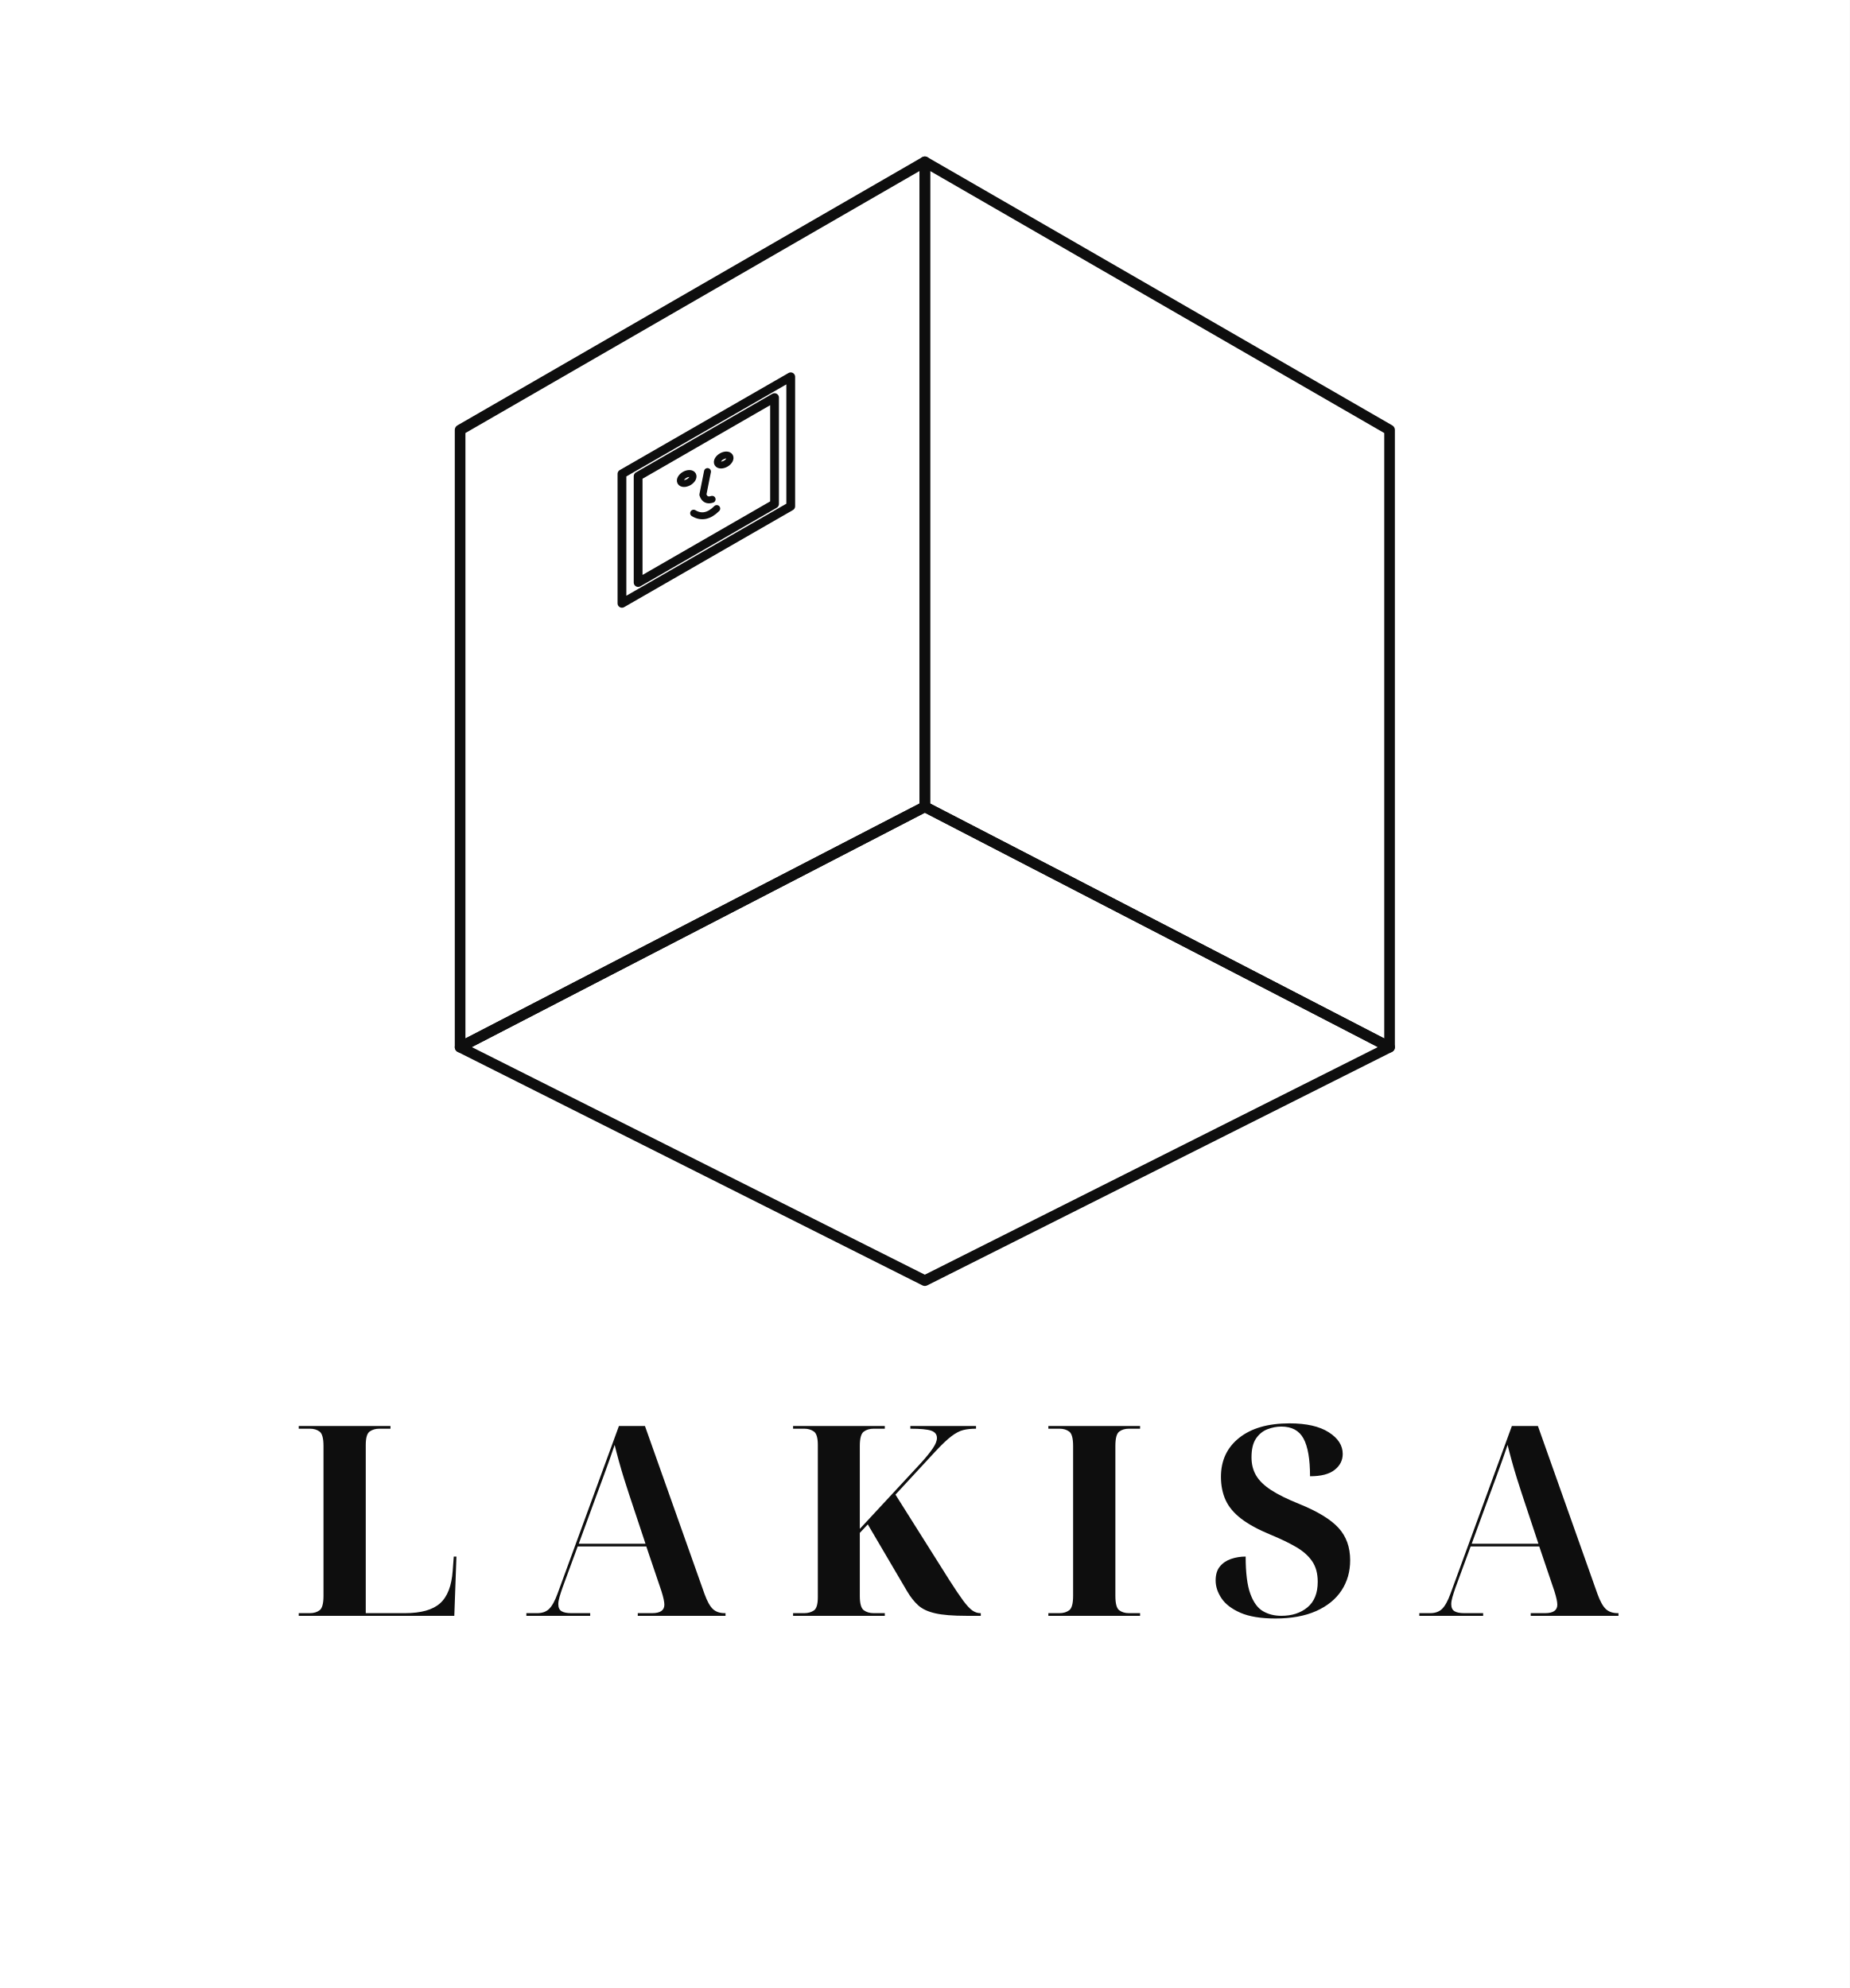
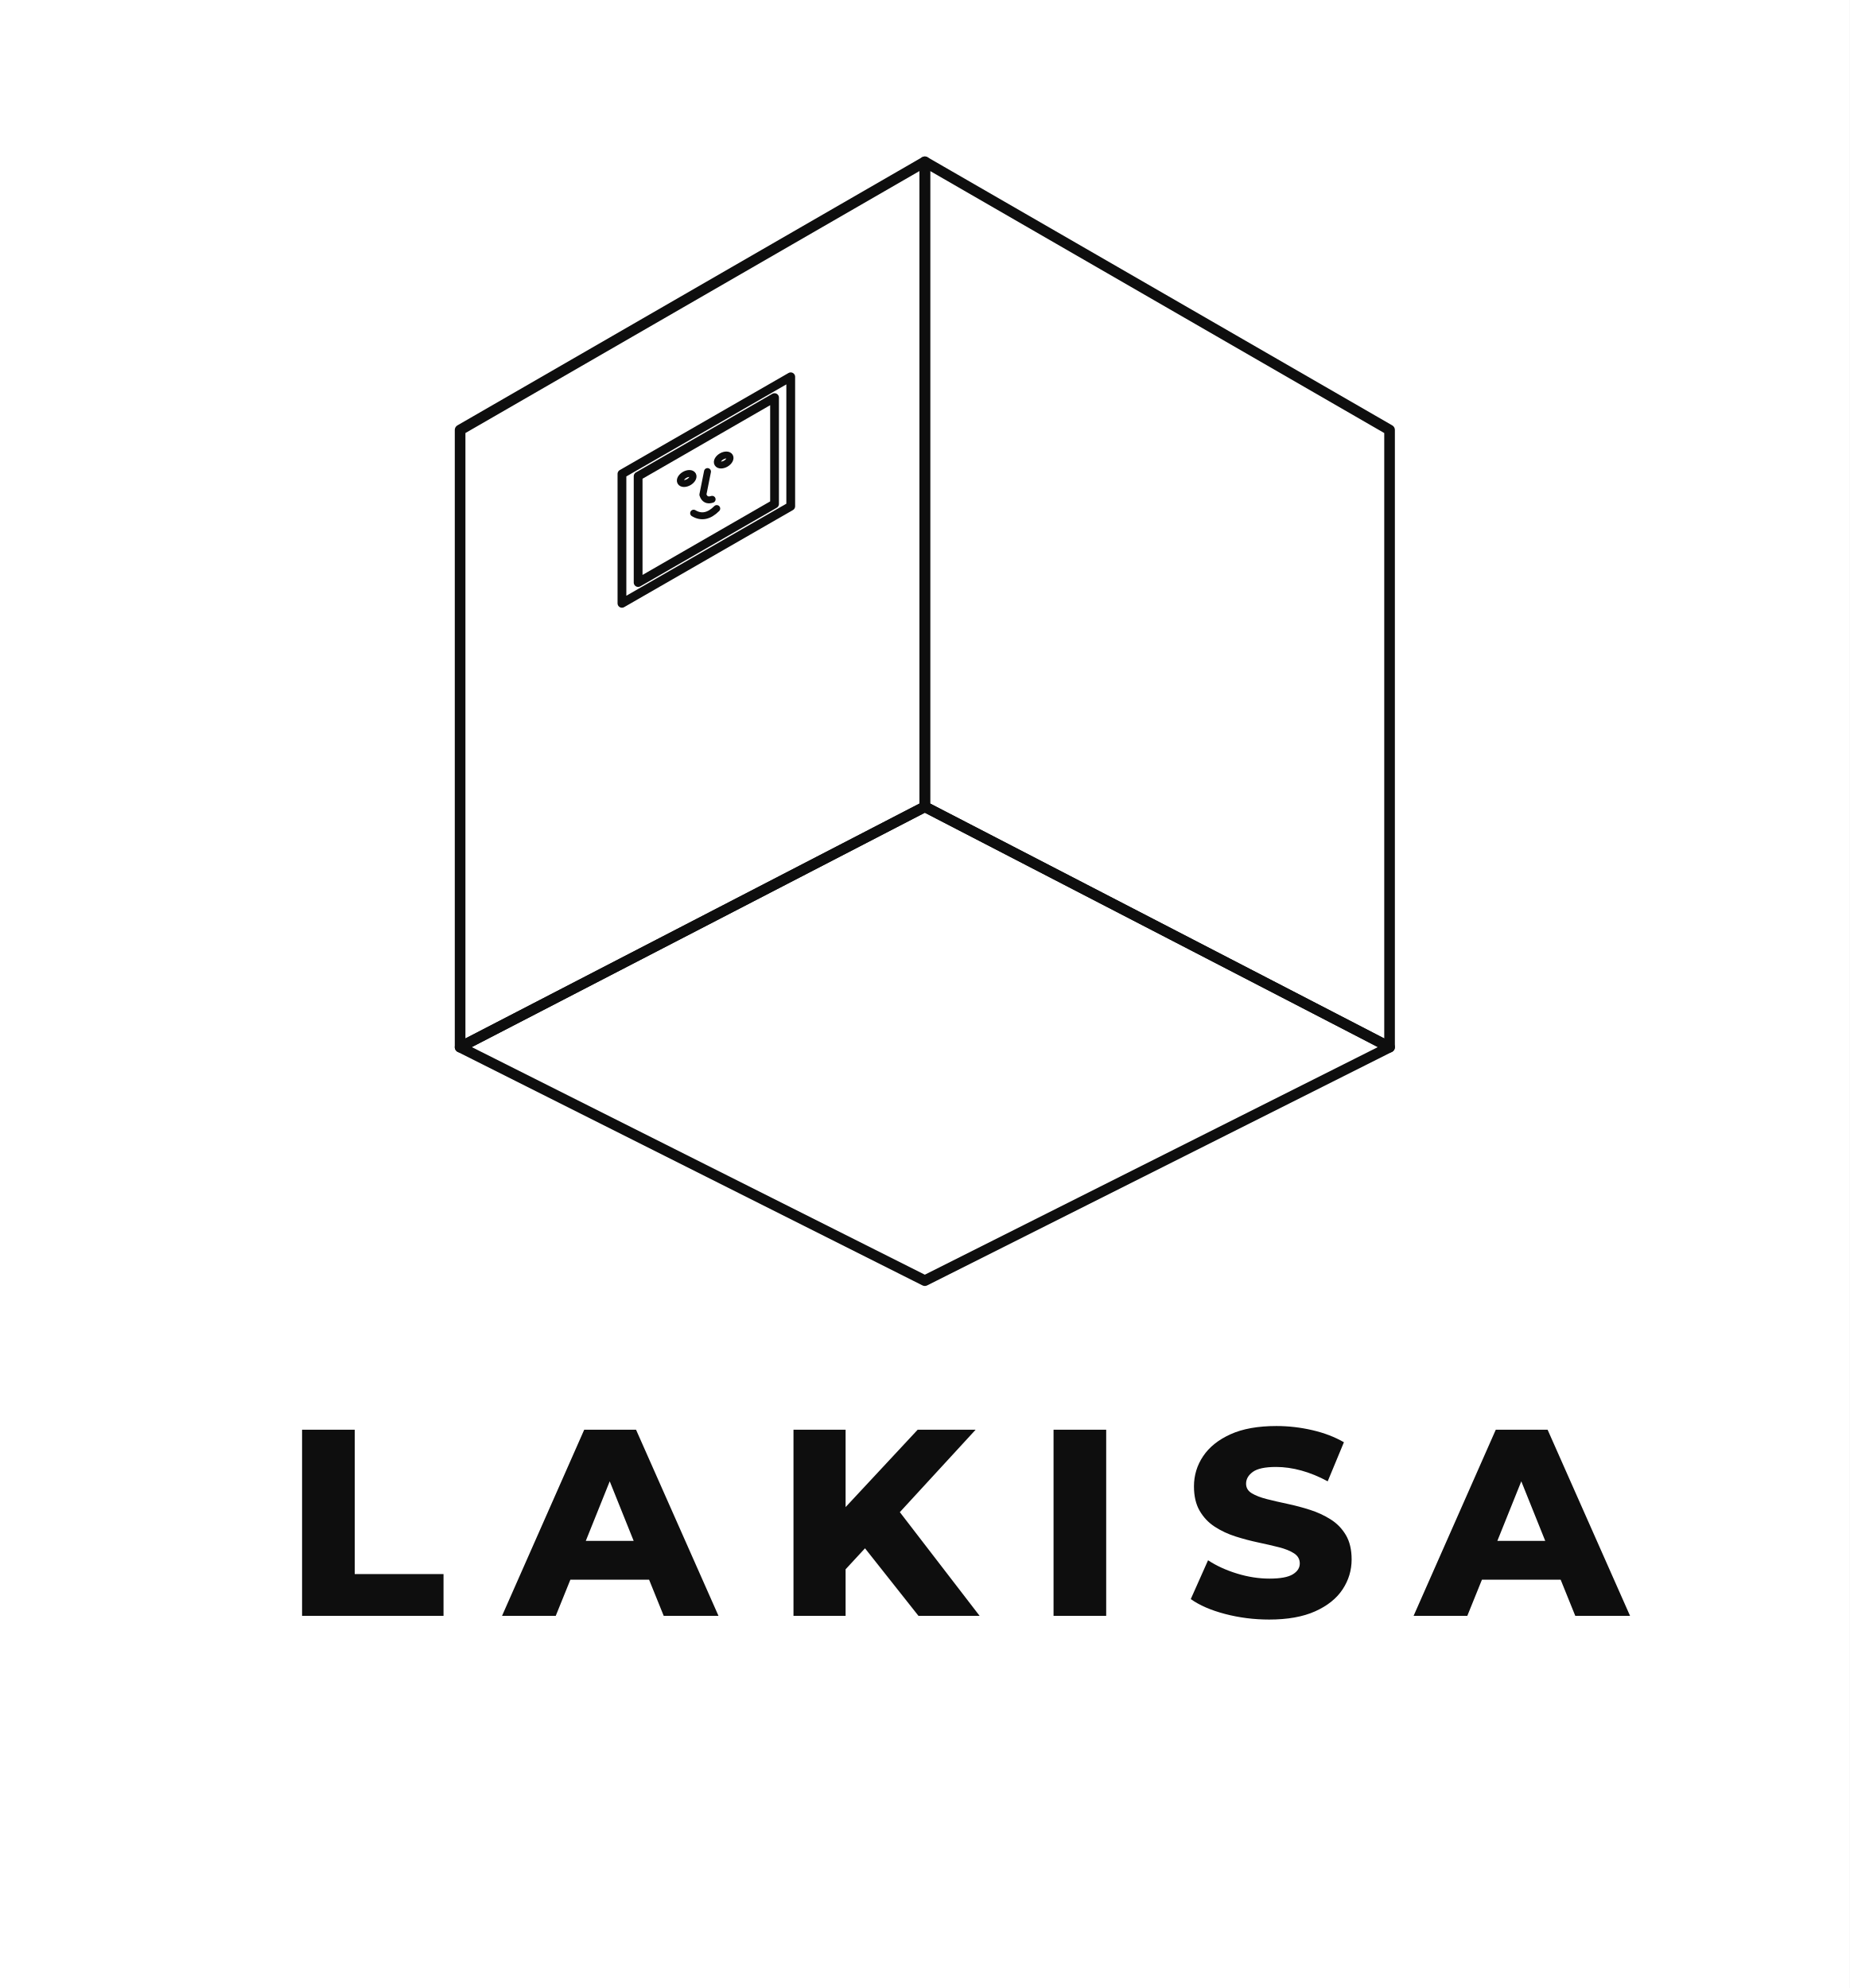
<svg xmlns="http://www.w3.org/2000/svg" viewBox="0 0 800 860" width="800" height="860">
  <rect width="800" height="860" fill="#FFFFFF" />
  <g transform="translate(400,70)">
    <g fill="none" stroke="#0E0E0E" stroke-linecap="round" stroke-linejoin="round">
      <polygon points="-201,116 0,0 0,279 -201,383" stroke-width="4.6" />
      <polygon points="0,0 201,116 201,383 0,279" stroke-width="4.6" />
      <polygon points="-201,383 0,279 201,383 0,484" stroke-width="4.6" />
      <polygon points="-131,135 -58,93 -58,149 -131,191" stroke-width="3.8" />
      <polygon points="-124,136 -65,102 -65,148 -124,182" stroke-width="3.8" />
      <g stroke-width="3.0">
        <ellipse cx="-103" cy="137" rx="3" ry="1.8" transform="rotate(-30 -103 137)" />
        <ellipse cx="-87" cy="129" rx="3" ry="1.8" transform="rotate(-30 -87 129)" />
        <path d="M -94,134 L -96,144 Q -95,147 -92,146" />
        <path d="M -100,152 Q -95,155 -90,150" />
      </g>
    </g>
  </g>
-   <text x="413" y="699" text-anchor="middle" font-family="Playfair Display, 'Noto Serif Display', Georgia, serif" font-size="115" font-weight="800" letter-spacing="26" fill="#0E0E0E">LAKISA</text>
+   <path d="M130.65 699.0V618.5H153.42V680.945H191.83V699.0ZM217.14 699.0 252.675 618.5H275.1L310.75 699.0H287.06L280.735 683.36H246.695L240.37 699.0ZM253.365 666.57H274.065L263.715 640.81ZM343.19 699.0V618.5H365.73V651.965L396.895 618.5H421.965L389.19 654.15L423.69 699.0H397.24L374.125 669.79L365.73 678.875V699.0ZM455.67 699.0V618.5H478.44V699.0ZM548.945 700.61Q539.055 700.61 529.855 698.195Q520.655 695.78 515.02 691.755L522.495 674.965Q527.9 678.53 535.03 680.715Q542.16 682.9 549.06 682.9Q556.075 682.9 559.123 681.06Q562.17 679.22 562.17 676.345Q562.17 673.585 559.697 671.975Q557.225 670.365 553.143 669.33Q549.06 668.295 544.173 667.26Q539.285 666.225 534.398 664.673Q529.51 663.12 525.428 660.475Q521.345 657.83 518.872 653.575Q516.4 649.32 516.4 642.995Q516.4 635.865 520.368 629.942Q524.335 624.02 532.213 620.455Q540.09 616.89 552.05 616.89Q559.87 616.89 567.575 618.673Q575.28 620.455 581.26 623.905L574.245 640.81Q568.495 637.705 562.86 636.153Q557.225 634.6 551.935 634.6Q544.805 634.6 541.873 636.727Q538.94 638.855 538.94 641.845Q538.94 644.49 541.413 645.985Q543.885 647.48 547.967 648.515Q552.05 649.55 556.938 650.585Q561.825 651.62 566.655 653.173Q571.485 654.725 575.567 657.312Q579.65 659.9 582.122 664.097Q584.595 668.295 584.595 674.62Q584.595 681.635 580.685 687.558Q576.775 693.48 568.84 697.045Q560.905 700.61 548.945 700.61ZM611.4 699.0 646.935 618.5H669.36L705.01 699.0H681.32L674.995 683.36H640.955L634.63 699.0ZM647.625 666.57H668.325L657.975 640.81Z" fill="#0E0E0E" />
</svg>
